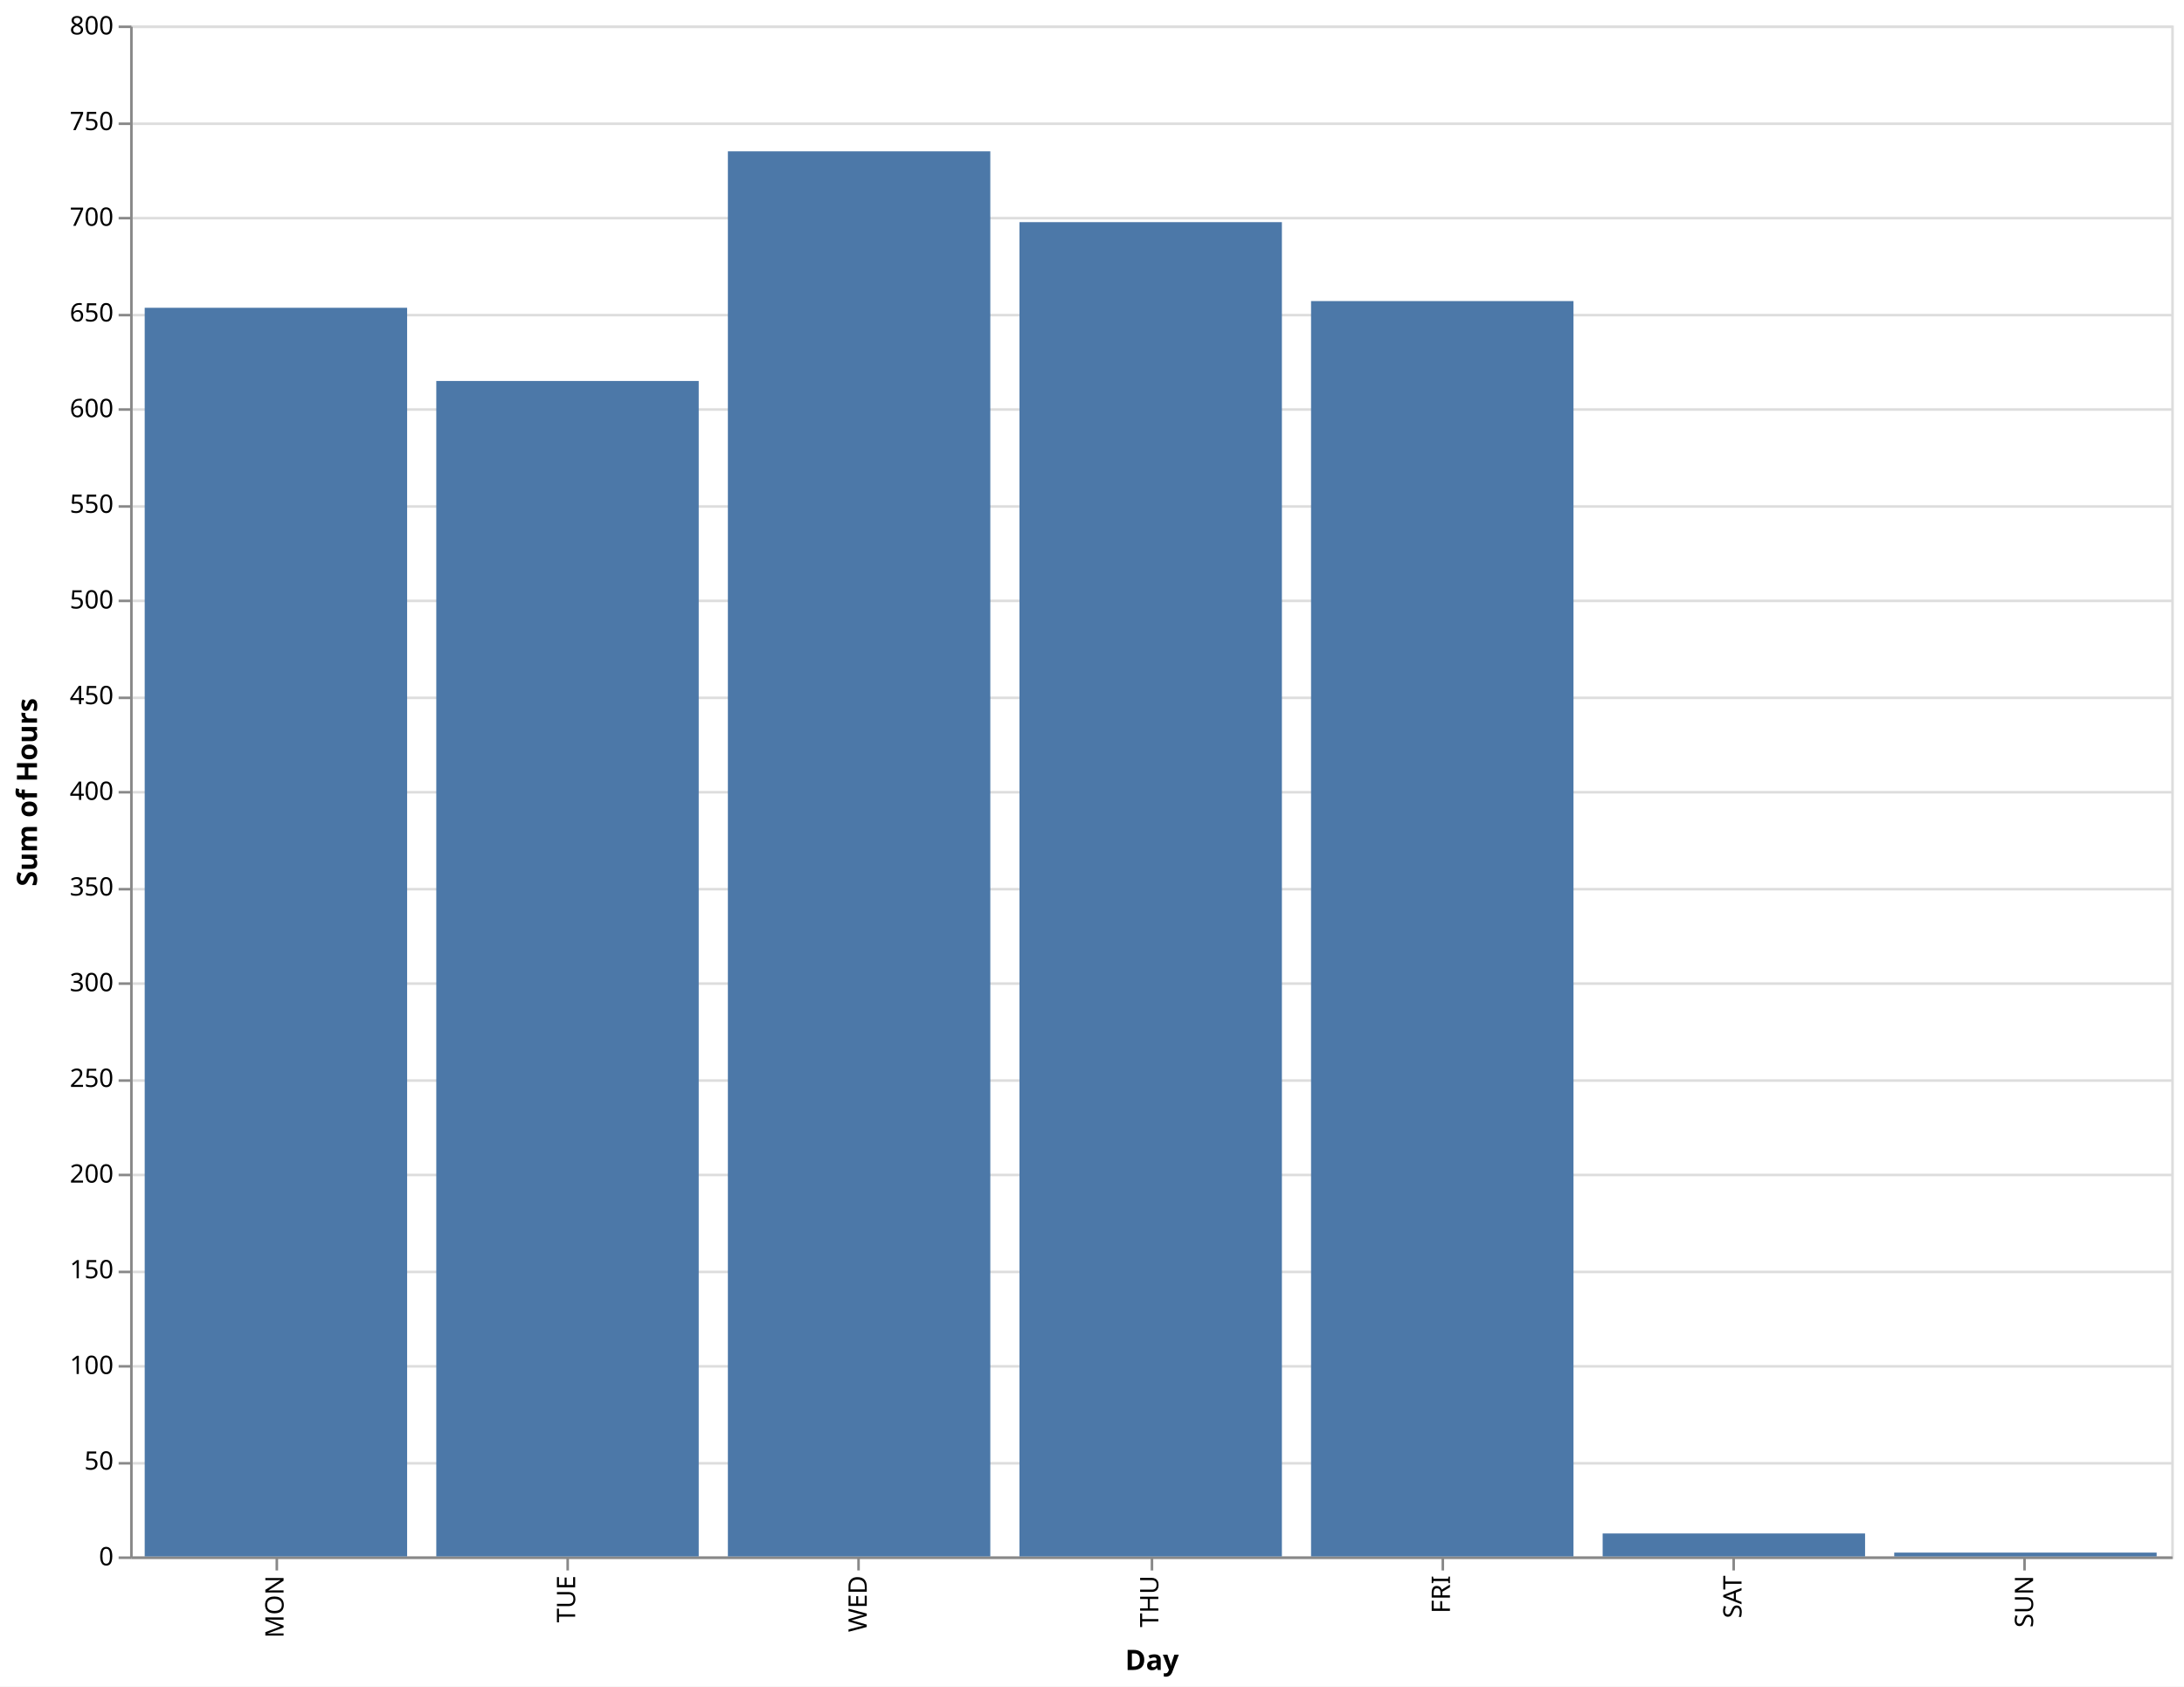
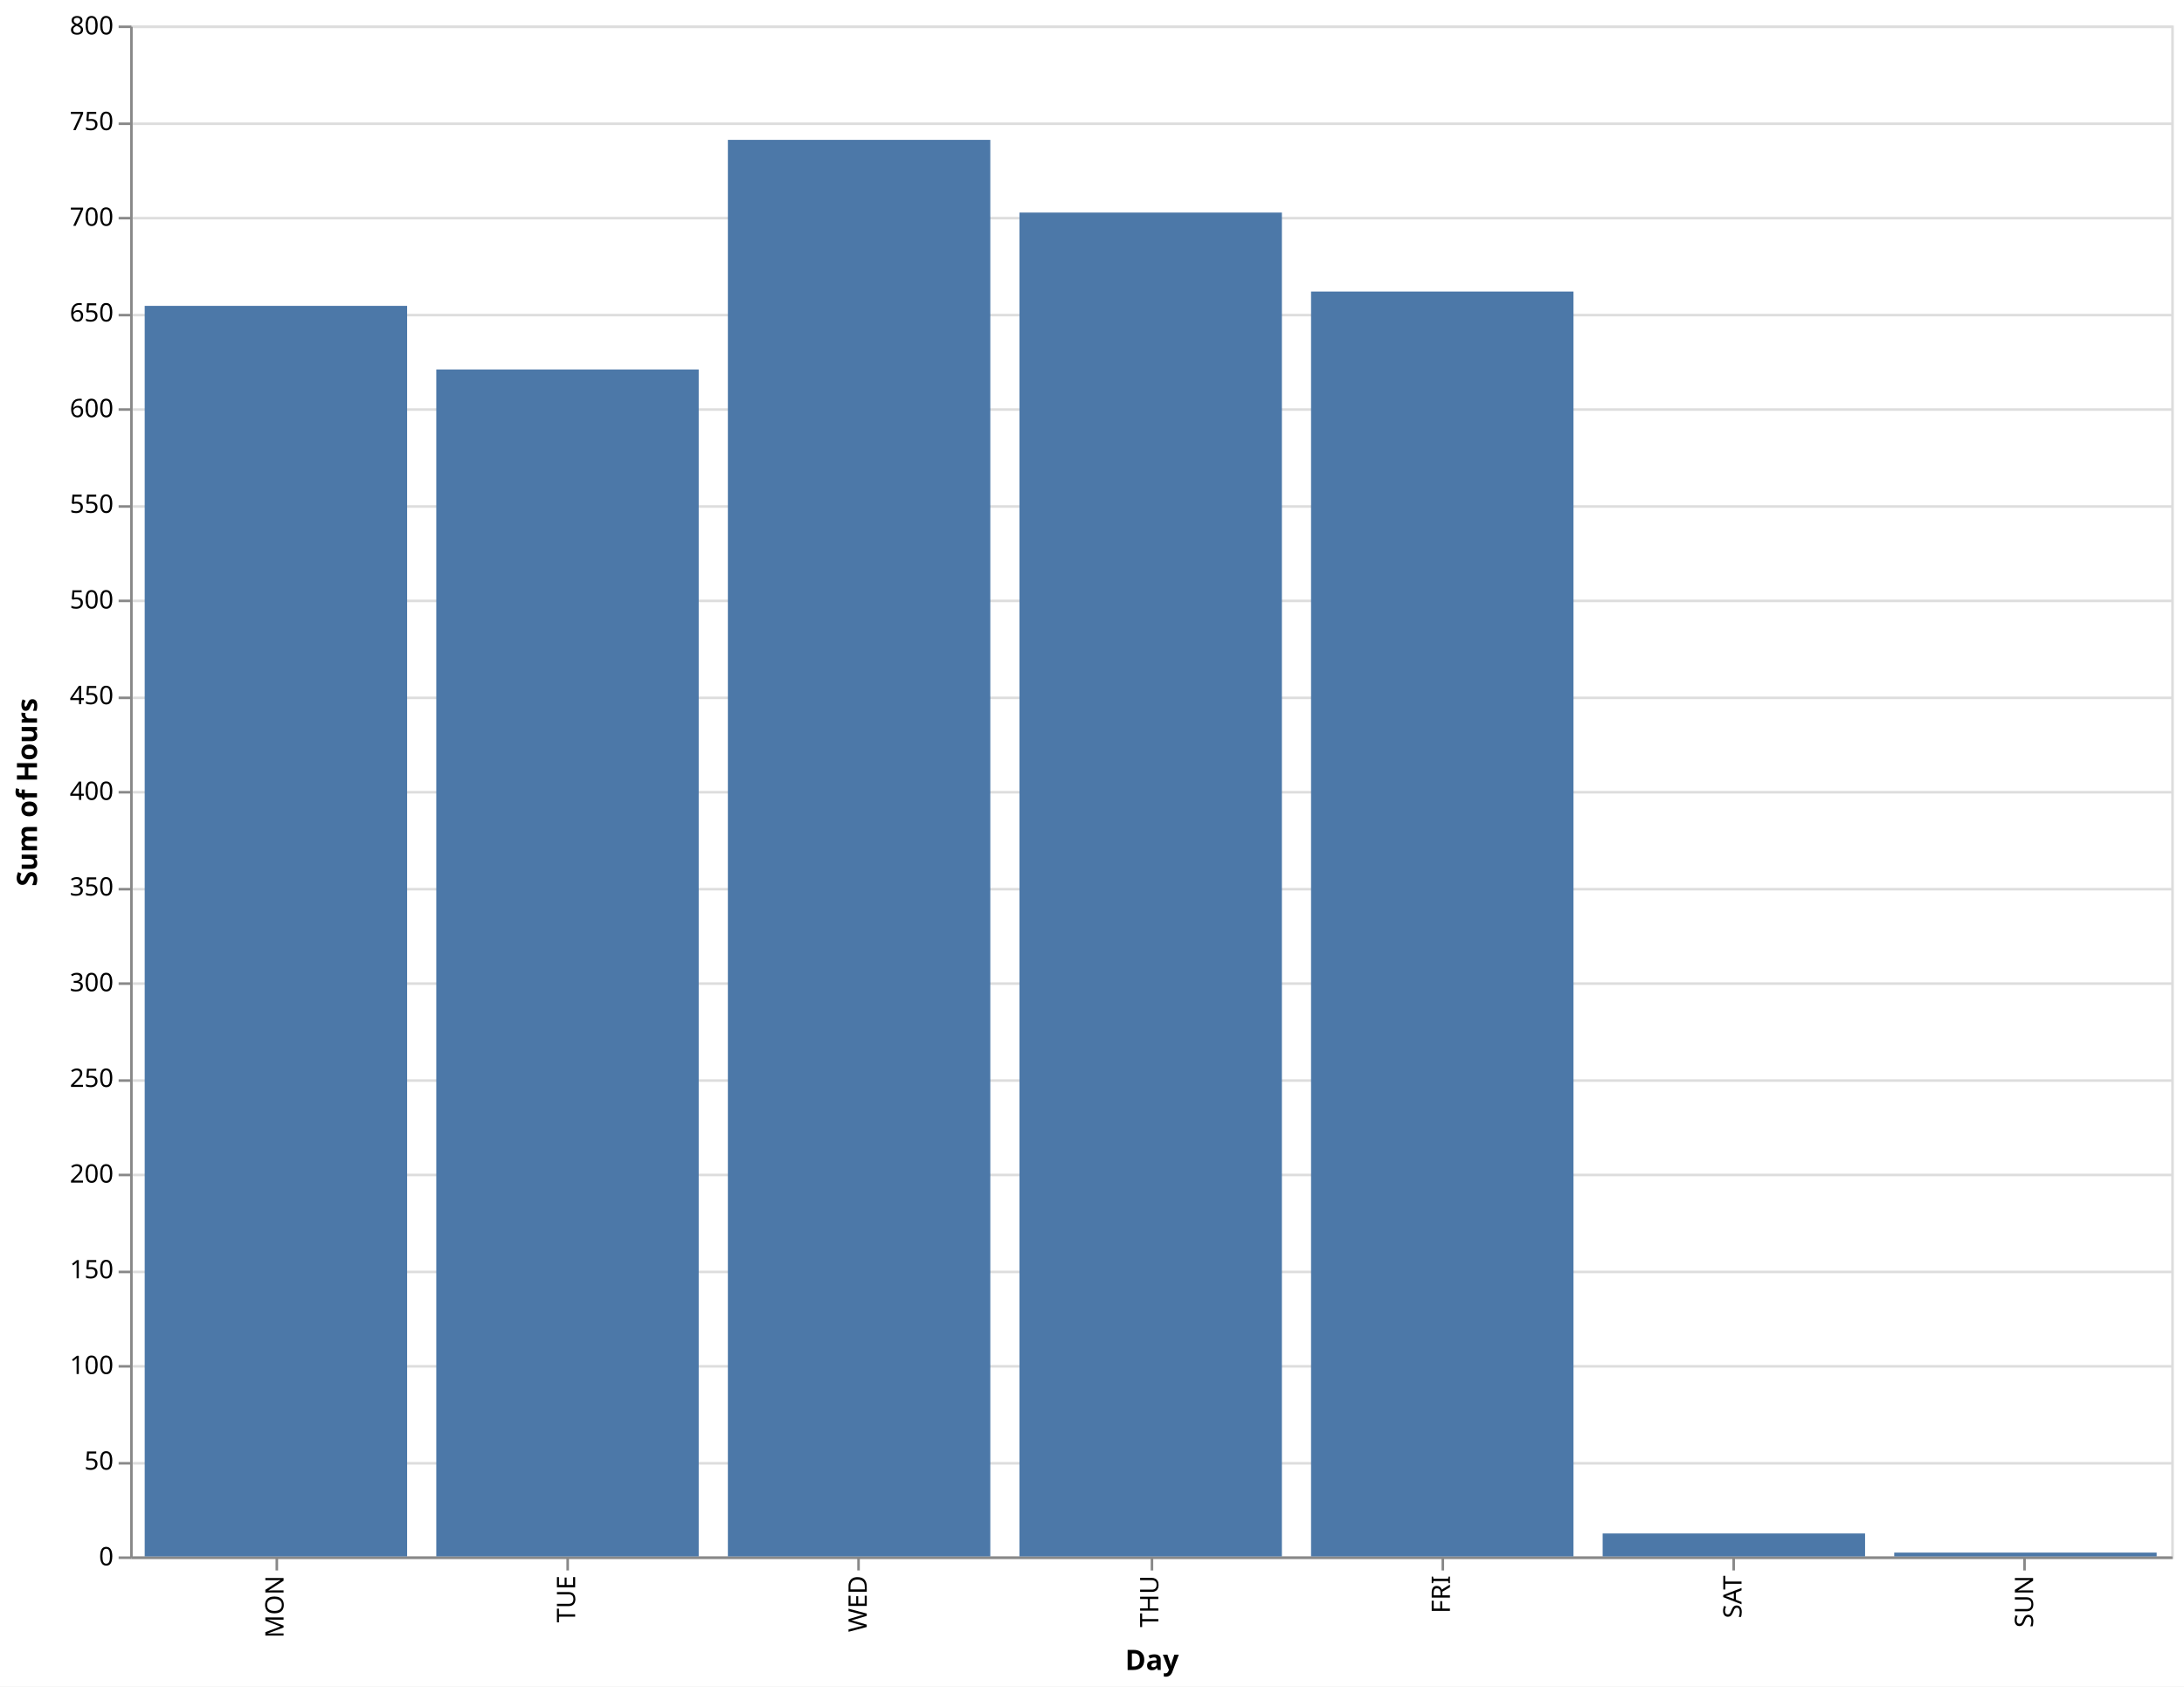
<svg xmlns="http://www.w3.org/2000/svg" class="marks" width="856" height="661" viewBox="0 0 856 661" version="1.1">
  <rect width="856" height="661" style="fill: white;" />
  <g transform="translate(51,10)">
    <g class="mark-group role-frame root">
      <g transform="translate(0,0)">
        <path class="background" d="M0.5,0.5h800v600h-800Z" style="fill: none; stroke: #ddd;" />
        <g>
          <g class="mark-group role-axis">
            <g transform="translate(0.5,0.5)">
              <path class="background" d="M0,0h0v0h0Z" style="pointer-events: none; fill: none;" />
              <g>
                <g class="mark-rule role-axis-grid" style="pointer-events: none;">
                  <line transform="translate(0,600)" x2="800" y2="0" style="fill: none; stroke: #ddd; stroke-width: 1; opacity: 1;" />
                  <line transform="translate(0,563)" x2="800" y2="0" style="fill: none; stroke: #ddd; stroke-width: 1; opacity: 1;" />
                  <line transform="translate(0,525)" x2="800" y2="0" style="fill: none; stroke: #ddd; stroke-width: 1; opacity: 1;" />
                  <line transform="translate(0,488)" x2="800" y2="0" style="fill: none; stroke: #ddd; stroke-width: 1; opacity: 1;" />
                  <line transform="translate(0,450)" x2="800" y2="0" style="fill: none; stroke: #ddd; stroke-width: 1; opacity: 1;" />
                  <line transform="translate(0,413)" x2="800" y2="0" style="fill: none; stroke: #ddd; stroke-width: 1; opacity: 1;" />
                  <line transform="translate(0,375)" x2="800" y2="0" style="fill: none; stroke: #ddd; stroke-width: 1; opacity: 1;" />
                  <line transform="translate(0,338)" x2="800" y2="0" style="fill: none; stroke: #ddd; stroke-width: 1; opacity: 1;" />
                  <line transform="translate(0,300)" x2="800" y2="0" style="fill: none; stroke: #ddd; stroke-width: 1; opacity: 1;" />
                  <line transform="translate(0,263)" x2="800" y2="0" style="fill: none; stroke: #ddd; stroke-width: 1; opacity: 1;" />
                  <line transform="translate(0,225)" x2="800" y2="0" style="fill: none; stroke: #ddd; stroke-width: 1; opacity: 1;" />
                  <line transform="translate(0,188)" x2="800" y2="0" style="fill: none; stroke: #ddd; stroke-width: 1; opacity: 1;" />
                  <line transform="translate(0,150)" x2="800" y2="0" style="fill: none; stroke: #ddd; stroke-width: 1; opacity: 1;" />
                  <line transform="translate(0,113)" x2="800" y2="0" style="fill: none; stroke: #ddd; stroke-width: 1; opacity: 1;" />
                  <line transform="translate(0,75)" x2="800" y2="0" style="fill: none; stroke: #ddd; stroke-width: 1; opacity: 1;" />
                  <line transform="translate(0,38)" x2="800" y2="0" style="fill: none; stroke: #ddd; stroke-width: 1; opacity: 1;" />
                  <line transform="translate(0,0)" x2="800" y2="0" style="fill: none; stroke: #ddd; stroke-width: 1; opacity: 1;" />
                </g>
              </g>
              <path class="foreground" d="" style="pointer-events: none; display: none; fill: none;" />
            </g>
          </g>
          <g class="mark-group role-axis">
            <g transform="translate(0.5,600.5)">
              <path class="background" d="M0,0h0v0h0Z" style="pointer-events: none; fill: none;" />
              <g>
                <g class="mark-rule role-axis-tick" style="pointer-events: none;">
                  <line transform="translate(57,0)" x2="0" y2="5" style="fill: none; stroke: #888; stroke-width: 1; opacity: 1;" />
                  <line transform="translate(171,0)" x2="0" y2="5" style="fill: none; stroke: #888; stroke-width: 1; opacity: 1;" />
                  <line transform="translate(285,0)" x2="0" y2="5" style="fill: none; stroke: #888; stroke-width: 1; opacity: 1;" />
                  <line transform="translate(400,0)" x2="0" y2="5" style="fill: none; stroke: #888; stroke-width: 1; opacity: 1;" />
                  <line transform="translate(514,0)" x2="0" y2="5" style="fill: none; stroke: #888; stroke-width: 1; opacity: 1;" />
                  <line transform="translate(628,0)" x2="0" y2="5" style="fill: none; stroke: #888; stroke-width: 1; opacity: 1;" />
                  <line transform="translate(742,0)" x2="0" y2="5" style="fill: none; stroke: #888; stroke-width: 1; opacity: 1;" />
                </g>
                <g class="mark-text role-axis-label" style="pointer-events: none;">
                  <text text-anchor="end" transform="translate(56.64286,7) rotate(270) translate(0,3)" style="font-family: sans-serif; font-size: 10px; fill: #000; opacity: 1;">MON</text>
                  <text text-anchor="end" transform="translate(170.9286,7) rotate(270) translate(0,3)" style="font-family: sans-serif; font-size: 10px; fill: #000; opacity: 1;">TUE</text>
                  <text text-anchor="end" transform="translate(285.2143,7) rotate(270) translate(0,3)" style="font-family: sans-serif; font-size: 10px; fill: #000; opacity: 1;">WED</text>
                  <text text-anchor="end" transform="translate(399.5,7) rotate(270) translate(0,3)" style="font-family: sans-serif; font-size: 10px; fill: #000; opacity: 1;">THU</text>
                  <text text-anchor="end" transform="translate(513.7857,7) rotate(270) translate(0,3)" style="font-family: sans-serif; font-size: 10px; fill: #000; opacity: 1;">FRI</text>
                  <text text-anchor="end" transform="translate(628.0714,7) rotate(270) translate(0,3)" style="font-family: sans-serif; font-size: 10px; fill: #000; opacity: 1;">SAT</text>
                  <text text-anchor="end" transform="translate(742.3571,7) rotate(270) translate(0,3)" style="font-family: sans-serif; font-size: 10px; fill: #000; opacity: 1;">SUN</text>
                </g>
                <g class="mark-rule role-axis-domain" style="pointer-events: none;">
                  <line transform="translate(0,0)" x2="800" y2="0" style="fill: none; stroke: #888; stroke-width: 1; opacity: 1;" />
                </g>
                <g class="mark-text role-axis-title" style="pointer-events: none;">
                  <text text-anchor="middle" transform="translate(400,44)" style="font-family: sans-serif; font-size: 11px; font-weight: bold; fill: #000; opacity: 1;">Day</text>
                </g>
              </g>
              <path class="foreground" d="" style="pointer-events: none; display: none; fill: none;" />
            </g>
          </g>
          <g class="mark-group role-axis">
            <g transform="translate(0.5,0.5)">
              <path class="background" d="M0,0h0v0h0Z" style="pointer-events: none; fill: none;" />
              <g>
                <g class="mark-rule role-axis-tick" style="pointer-events: none;">
                  <line transform="translate(0,600)" x2="-5" y2="0" style="fill: none; stroke: #888; stroke-width: 1; opacity: 1;" />
                  <line transform="translate(0,563)" x2="-5" y2="0" style="fill: none; stroke: #888; stroke-width: 1; opacity: 1;" />
                  <line transform="translate(0,525)" x2="-5" y2="0" style="fill: none; stroke: #888; stroke-width: 1; opacity: 1;" />
                  <line transform="translate(0,488)" x2="-5" y2="0" style="fill: none; stroke: #888; stroke-width: 1; opacity: 1;" />
                  <line transform="translate(0,450)" x2="-5" y2="0" style="fill: none; stroke: #888; stroke-width: 1; opacity: 1;" />
                  <line transform="translate(0,413)" x2="-5" y2="0" style="fill: none; stroke: #888; stroke-width: 1; opacity: 1;" />
                  <line transform="translate(0,375)" x2="-5" y2="0" style="fill: none; stroke: #888; stroke-width: 1; opacity: 1;" />
                  <line transform="translate(0,338)" x2="-5" y2="0" style="fill: none; stroke: #888; stroke-width: 1; opacity: 1;" />
                  <line transform="translate(0,300)" x2="-5" y2="0" style="fill: none; stroke: #888; stroke-width: 1; opacity: 1;" />
                  <line transform="translate(0,263)" x2="-5" y2="0" style="fill: none; stroke: #888; stroke-width: 1; opacity: 1;" />
                  <line transform="translate(0,225)" x2="-5" y2="0" style="fill: none; stroke: #888; stroke-width: 1; opacity: 1;" />
                  <line transform="translate(0,188)" x2="-5" y2="0" style="fill: none; stroke: #888; stroke-width: 1; opacity: 1;" />
                  <line transform="translate(0,150)" x2="-5" y2="0" style="fill: none; stroke: #888; stroke-width: 1; opacity: 1;" />
                  <line transform="translate(0,113)" x2="-5" y2="0" style="fill: none; stroke: #888; stroke-width: 1; opacity: 1;" />
                  <line transform="translate(0,75)" x2="-5" y2="0" style="fill: none; stroke: #888; stroke-width: 1; opacity: 1;" />
                  <line transform="translate(0,38)" x2="-5" y2="0" style="fill: none; stroke: #888; stroke-width: 1; opacity: 1;" />
                  <line transform="translate(0,0)" x2="-5" y2="0" style="fill: none; stroke: #888; stroke-width: 1; opacity: 1;" />
                </g>
                <g class="mark-text role-axis-label" style="pointer-events: none;">
                  <text text-anchor="end" transform="translate(-7,603)" style="font-family: sans-serif; font-size: 10px; fill: #000; opacity: 1;">0</text>
                  <text text-anchor="end" transform="translate(-7,565.5)" style="font-family: sans-serif; font-size: 10px; fill: #000; opacity: 1;">50</text>
                  <text text-anchor="end" transform="translate(-7,528)" style="font-family: sans-serif; font-size: 10px; fill: #000; opacity: 1;">100</text>
                  <text text-anchor="end" transform="translate(-7,490.5)" style="font-family: sans-serif; font-size: 10px; fill: #000; opacity: 1;">150</text>
                  <text text-anchor="end" transform="translate(-7,453)" style="font-family: sans-serif; font-size: 10px; fill: #000; opacity: 1;">200</text>
                  <text text-anchor="end" transform="translate(-7,415.5)" style="font-family: sans-serif; font-size: 10px; fill: #000; opacity: 1;">250</text>
                  <text text-anchor="end" transform="translate(-7,378)" style="font-family: sans-serif; font-size: 10px; fill: #000; opacity: 1;">300</text>
                  <text text-anchor="end" transform="translate(-7,340.5)" style="font-family: sans-serif; font-size: 10px; fill: #000; opacity: 1;">350</text>
                  <text text-anchor="end" transform="translate(-7,303)" style="font-family: sans-serif; font-size: 10px; fill: #000; opacity: 1;">400</text>
                  <text text-anchor="end" transform="translate(-7,265.5)" style="font-family: sans-serif; font-size: 10px; fill: #000; opacity: 1;">450</text>
                  <text text-anchor="end" transform="translate(-7,228)" style="font-family: sans-serif; font-size: 10px; fill: #000; opacity: 1;">500</text>
                  <text text-anchor="end" transform="translate(-7,190.5)" style="font-family: sans-serif; font-size: 10px; fill: #000; opacity: 1;">550</text>
                  <text text-anchor="end" transform="translate(-7,153)" style="font-family: sans-serif; font-size: 10px; fill: #000; opacity: 1;">600</text>
                  <text text-anchor="end" transform="translate(-7,115.5)" style="font-family: sans-serif; font-size: 10px; fill: #000; opacity: 1;">650</text>
                  <text text-anchor="end" transform="translate(-7,78)" style="font-family: sans-serif; font-size: 10px; fill: #000; opacity: 1;">700</text>
                  <text text-anchor="end" transform="translate(-7,40.5)" style="font-family: sans-serif; font-size: 10px; fill: #000; opacity: 1;">750</text>
                  <text text-anchor="end" transform="translate(-7,3)" style="font-family: sans-serif; font-size: 10px; fill: #000; opacity: 1;">800</text>
                </g>
                <g class="mark-rule role-axis-domain" style="pointer-events: none;">
                  <line transform="translate(0,600)" x2="0" y2="-600" style="fill: none; stroke: #888; stroke-width: 1; opacity: 1;" />
                </g>
                <g class="mark-text role-axis-title" style="pointer-events: none;">
                  <text text-anchor="middle" transform="translate(-35,300) rotate(-90) translate(0,-2)" style="font-family: sans-serif; font-size: 11px; font-weight: bold; fill: #000; opacity: 1;">Sum of Hours</text>
                </g>
              </g>
              <path class="foreground" d="" style="pointer-events: none; display: none; fill: none;" />
            </g>
          </g>
          <g class="mark-rect role-mark marks">
-             <path d="M5.714,110.625h102.857v489.375h-102.857Z" style="fill: #4c78a8;" />
-             <path d="M120,139.312h102.857v460.688h-102.857Z" style="fill: #4c78a8;" />
-             <path d="M234.286,49.312h102.857v550.688h-102.857Z" style="fill: #4c78a8;" />
-             <path d="M348.571,77.062h102.857v522.938h-102.857Z" style="fill: #4c78a8;" />
-             <path d="M462.857,108h102.857v492h-102.857Z" style="fill: #4c78a8;" />
+             <path d="M5.714,109.875h102.857v490.125h-102.857Z" style="fill: #4c78a8;" />
+             <path d="M120,134.813h102.857v465.188h-102.857Z" style="fill: #4c78a8;" />
+             <path d="M234.286,44.813h102.857v555.188h-102.857Z" style="fill: #4c78a8;" />
+             <path d="M348.571,73.312h102.857v526.688h-102.857Z" style="fill: #4c78a8;" />
+             <path d="M462.857,104.25h102.857v495.75h-102.857Z" style="fill: #4c78a8;" />
            <path d="M577.143,591h102.857v9h-102.857Z" style="fill: #4c78a8;" />
            <path d="M691.429,598.5h102.857v1.5h-102.857Z" style="fill: #4c78a8;" />
          </g>
        </g>
        <path class="foreground" d="" style="display: none; fill: none;" />
      </g>
    </g>
  </g>
</svg>
